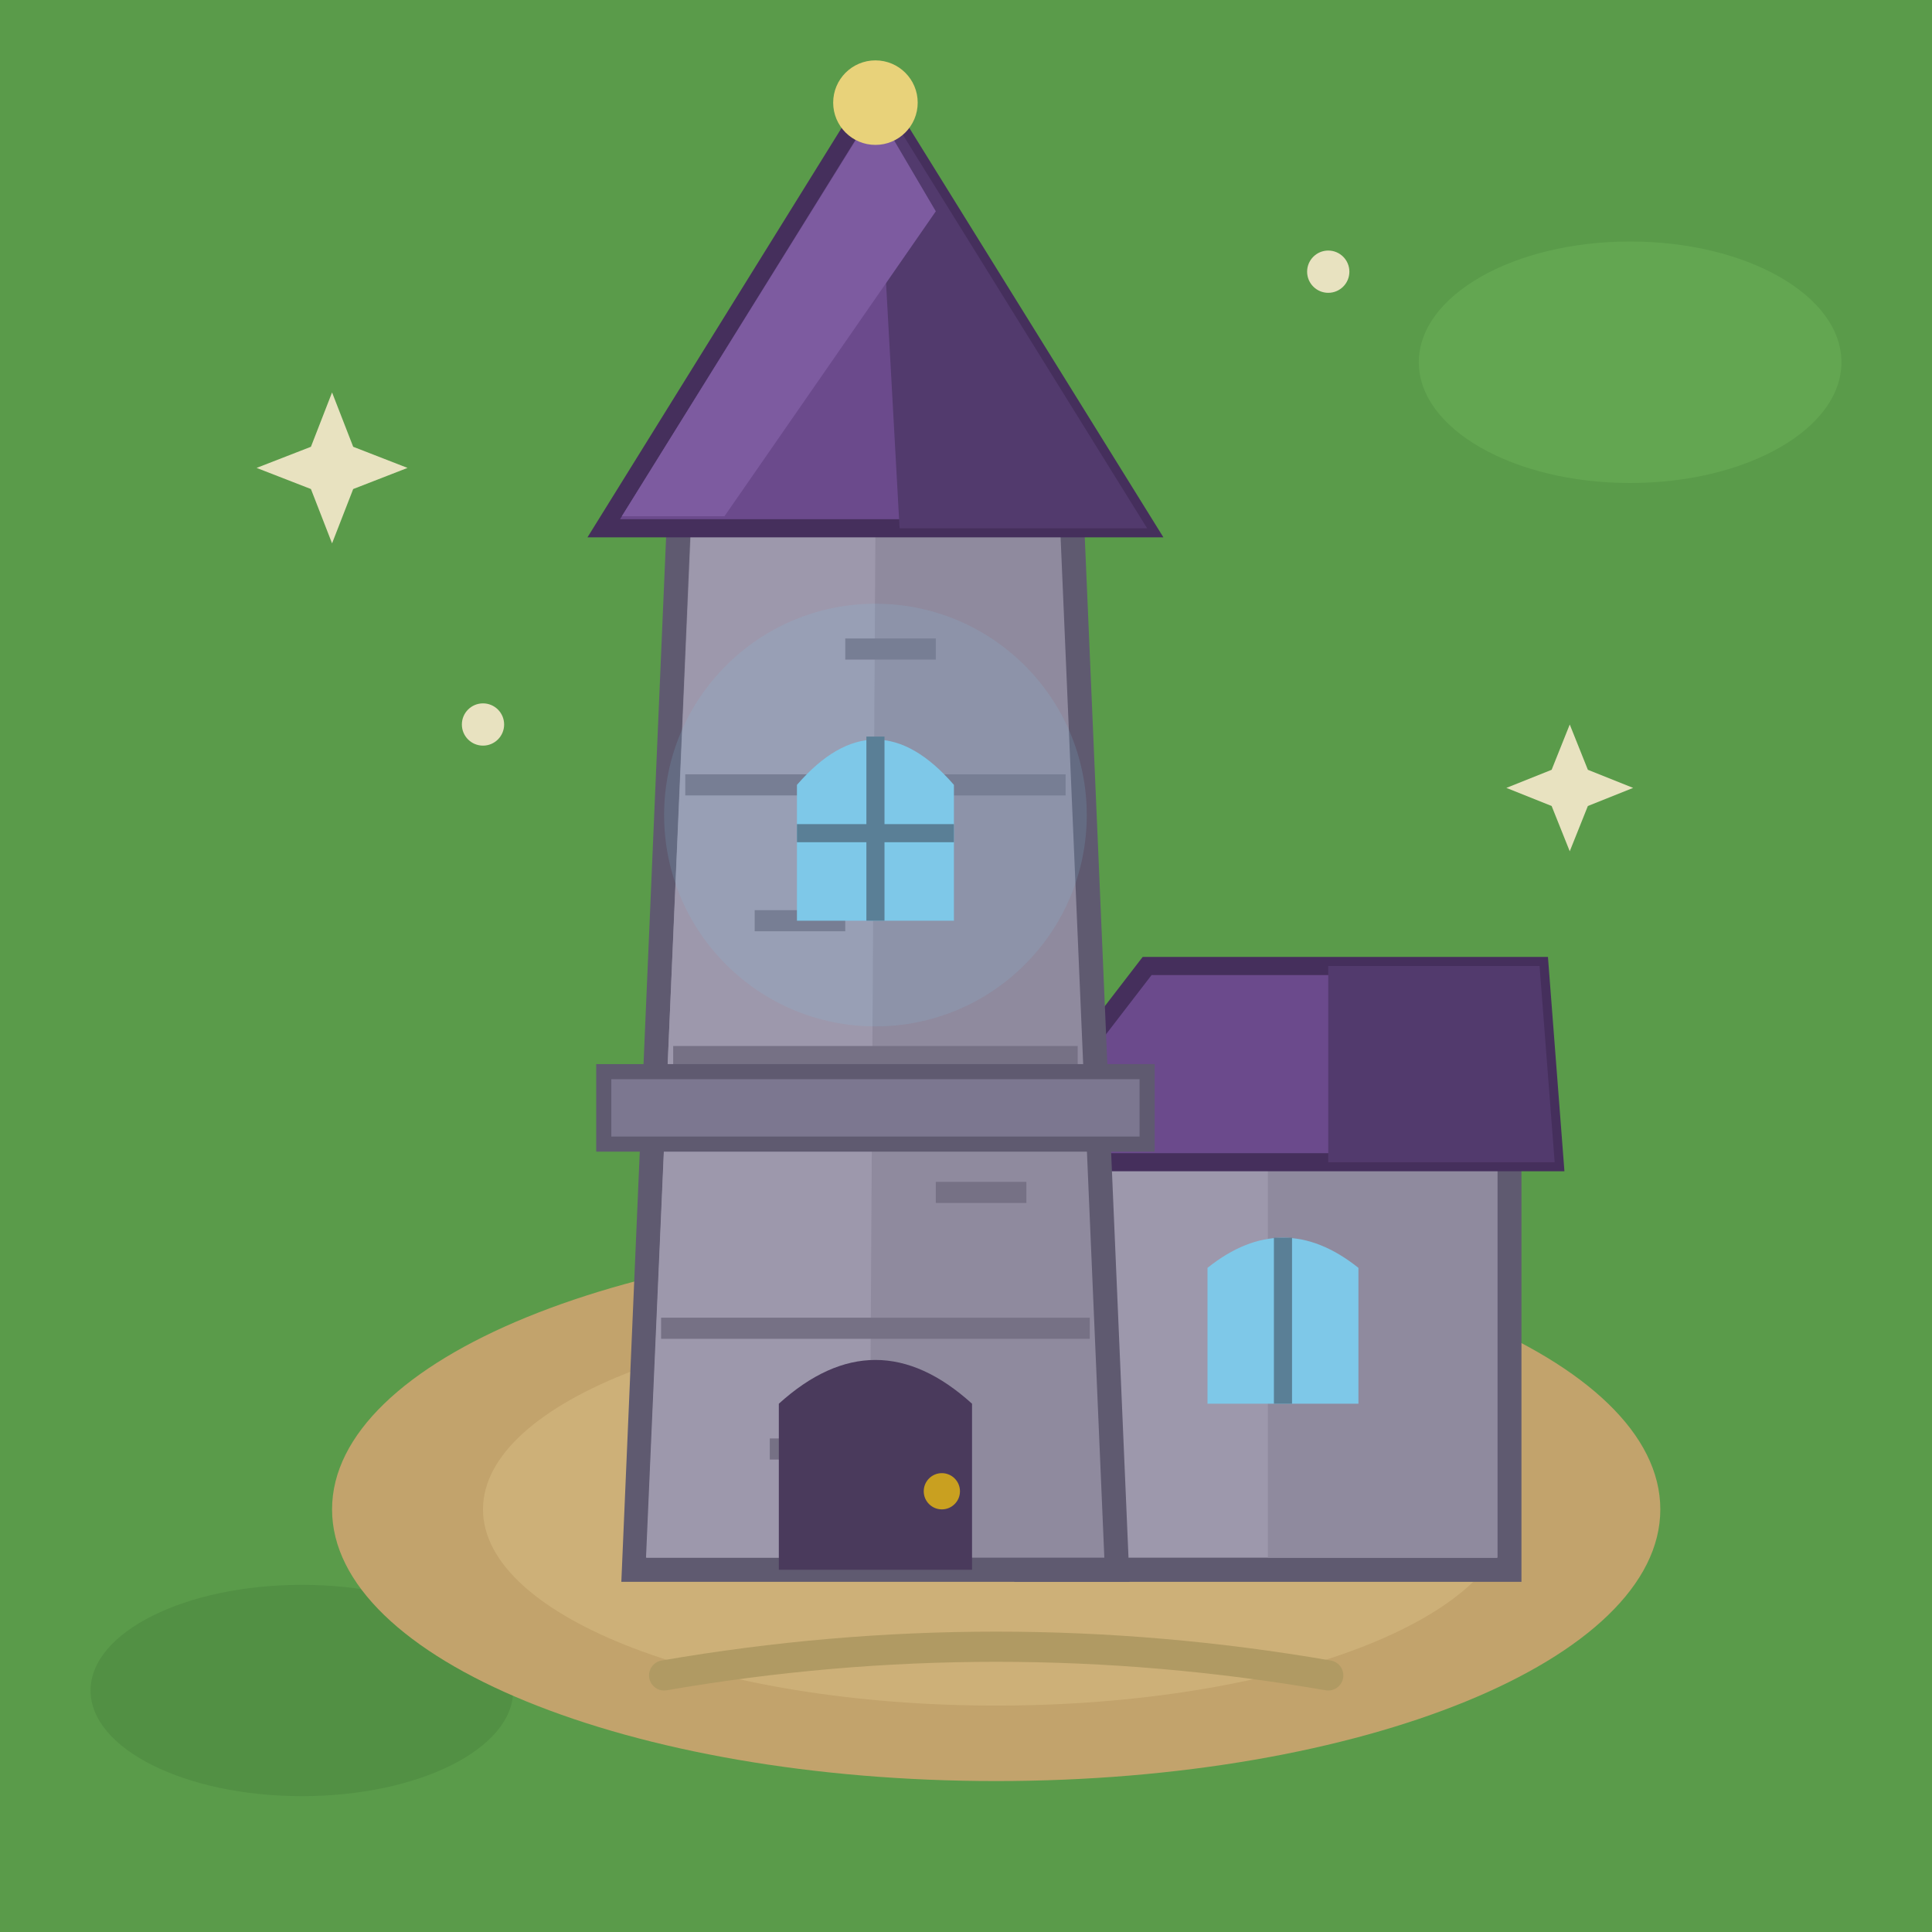
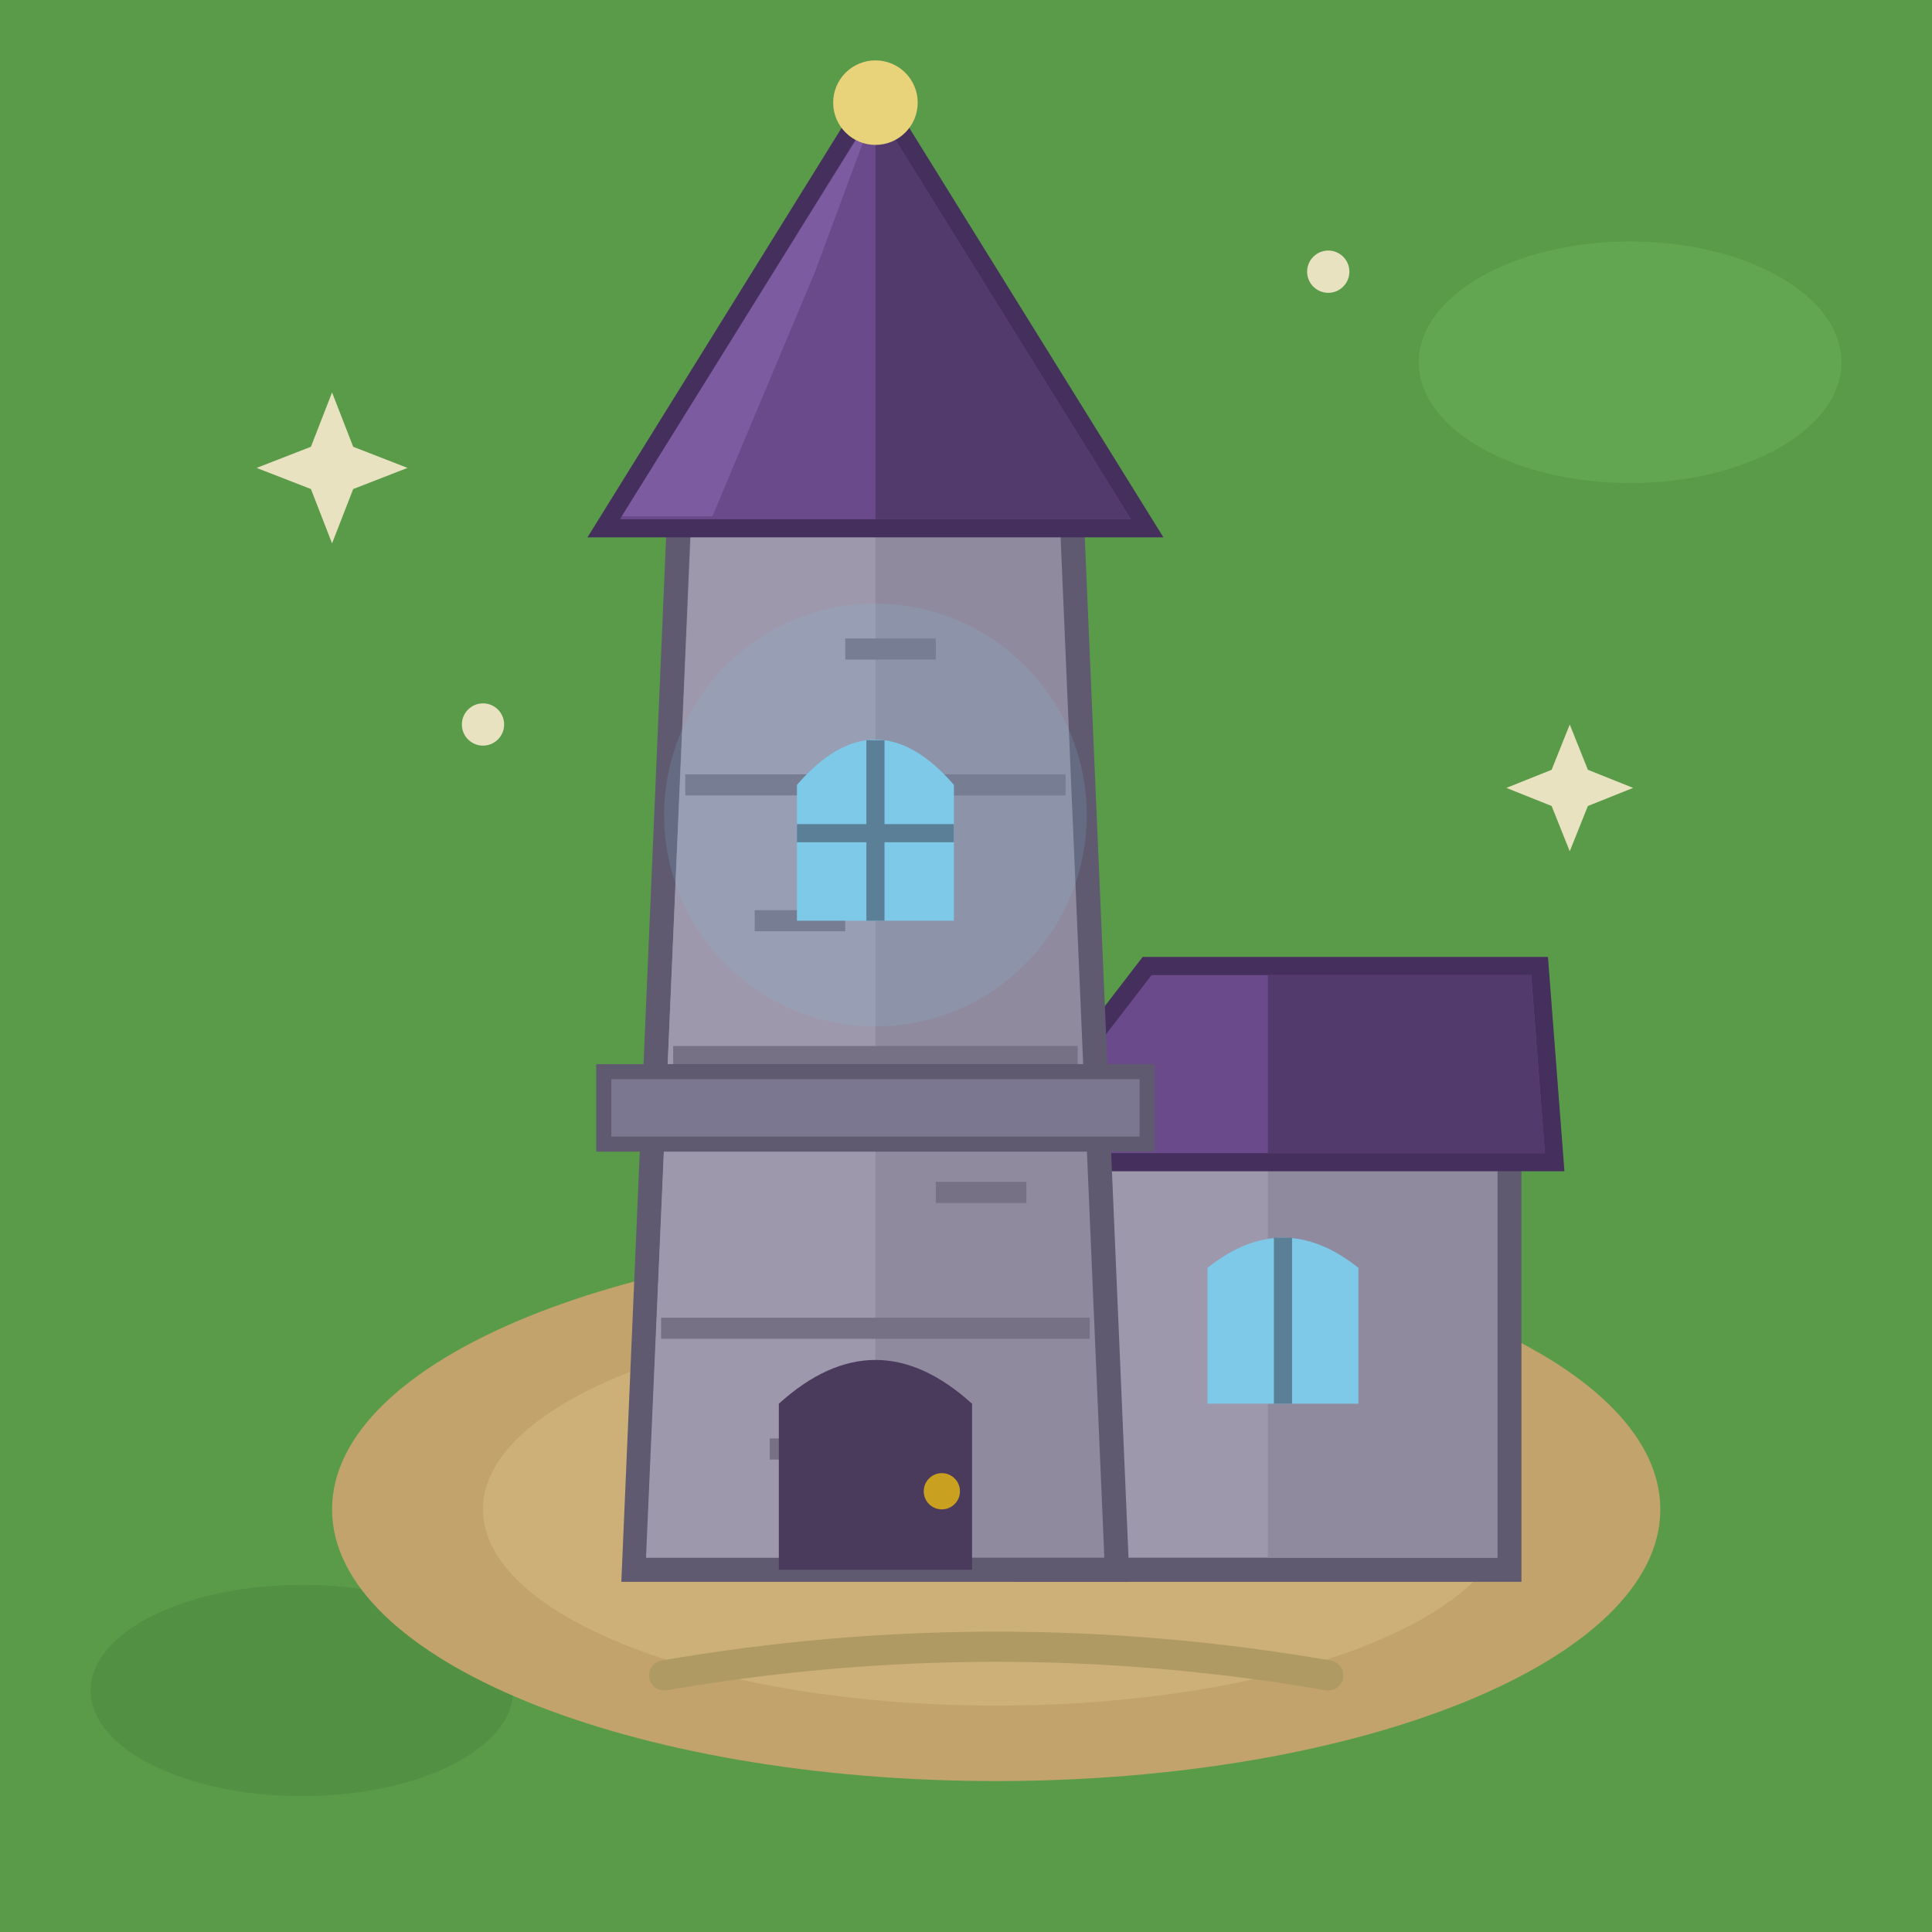
<svg xmlns="http://www.w3.org/2000/svg" viewBox="0 0 64 64">
  <rect width="64" height="64" fill="#5a9b4a" />
  <ellipse cx="10" cy="56" rx="7" ry="3.5" fill="#529044" />
  <ellipse cx="54" cy="12" rx="7" ry="4" fill="#63a651" />
  <ellipse cx="33" cy="50" rx="22" ry="9" fill="#c2a36c" />
  <ellipse cx="33" cy="50" rx="17" ry="6.5" fill="#cdb078" />
  <g fill="#e8e2c0">
    <path d="M11 13 l0.7 1.8 1.8 0.7 -1.8 0.7 -0.7 1.8 -0.7 -1.8 -1.8 -0.7 1.8 -0.7 Z" />
    <path d="M52 24 l0.6 1.5 1.5 0.6 -1.5 0.6 -0.6 1.5 -0.6 -1.5 -1.5 -0.6 1.5 -0.6 Z" />
    <circle cx="16" cy="24" r="0.7" />
    <circle cx="44" cy="9" r="0.7" />
  </g>
  <rect x="34" y="38" width="16" height="14" fill="#9d98ac" stroke="#5f5a70" stroke-width="0.8" />
  <rect x="42" y="38.4" width="7.6" height="13.2" fill="#8f8a9e" />
  <path d="M33 38.5 L38 32 L51 32 L51.5 38.5 Z" fill="#6b4a8c" stroke="#452f5c" stroke-width="0.6" />
-   <path d="M44 32 L51 32 L51.5 38.5 L44 38.5 Z" fill="#523a6d" />
+   <path d="M42 32.3 L50.72 32.3 L51.18 38.2 L42 38.2 Z" fill="#523a6d" />
  <path d="M40 42 L40 46.5 L45 46.5 L45 42 Q42.5 40 40 42 Z" fill="#7ec8e8" />
  <path d="M42.5 41 V46.5" stroke="#5a7f96" stroke-width="0.6" />
  <path d="M21 52 L22.5 17 L35.5 17 L37 52 Z" fill="#8f8a9e" stroke="#5f5a70" stroke-width="0.8" />
-   <path d="M21.4 51.6 L22.9 17.4 L29 17.4 L28.8 51.6 Z" fill="#9d98ac" />
+   <path d="M21.4 51.6 L22.9 17.4 L29 17.4 L29 51.6 Z" fill="#9d98ac" />
  <path d="M22.7 26 L35.3 26 M22.3 35 L35.7 35 M21.9 44 L36.1 44" stroke="#767185" stroke-width="0.7" fill="none" />
  <path d="M28 21.5 h3 M25 30.5 h3 M31 39.5 h3 M25.5 48 h3" stroke="#767185" stroke-width="0.7" />
  <path d="M20 35.5 h18 v2.4 h-18 Z" fill="#7c7790" stroke="#5f5a70" stroke-width="0.5" />
  <path d="M20 17.5 L29 3 L38 17.5 Z" fill="#6b4a8c" stroke="#452f5c" stroke-width="0.6" />
-   <path d="M29 3 L38 17.5 L29.8 17.5 Z" fill="#523a6d" />
-   <path d="M20.6 17.1 L29 3.6 L31 7 L24 17.1 Z" fill="#7d5ba0" />
+   <path d="M29 3.57 L37.46 17.2 L29 17.2 Z" fill="#523a6d" />
+   <path d="M20.6 17.1 L29 3.6 L27 9 L23.6 17.1 Z" fill="#7d5ba0" />
  <circle cx="29" cy="3.4" r="1.4" fill="#e8d27a" />
  <circle cx="29" cy="27" r="7" fill="#7ec8e8" opacity="0.16" />
  <path d="M26.4 30.5 L26.4 26 Q29 23 31.6 26 L31.6 30.5 Z" fill="#7ec8e8" />
-   <path d="M29 24.4 V30.5 M26.4 27.6 H31.6" stroke="#5a7f96" stroke-width="0.6" />
+   <path d="M29 24.52 V30.5 M26.4 27.6 H31.6" stroke="#5a7f96" stroke-width="0.6" />
  <path d="M25.8 52 L25.8 46.5 Q29 43.6 32.2 46.5 L32.2 52 Z" fill="#4a3a5c" />
  <circle cx="31.2" cy="49.4" r="0.6" fill="#c9a020" />
  <path d="M22 55.5 Q33 53.6 44 55.5" stroke="#b09a63" stroke-width="1" fill="none" stroke-linecap="round" />
</svg>
